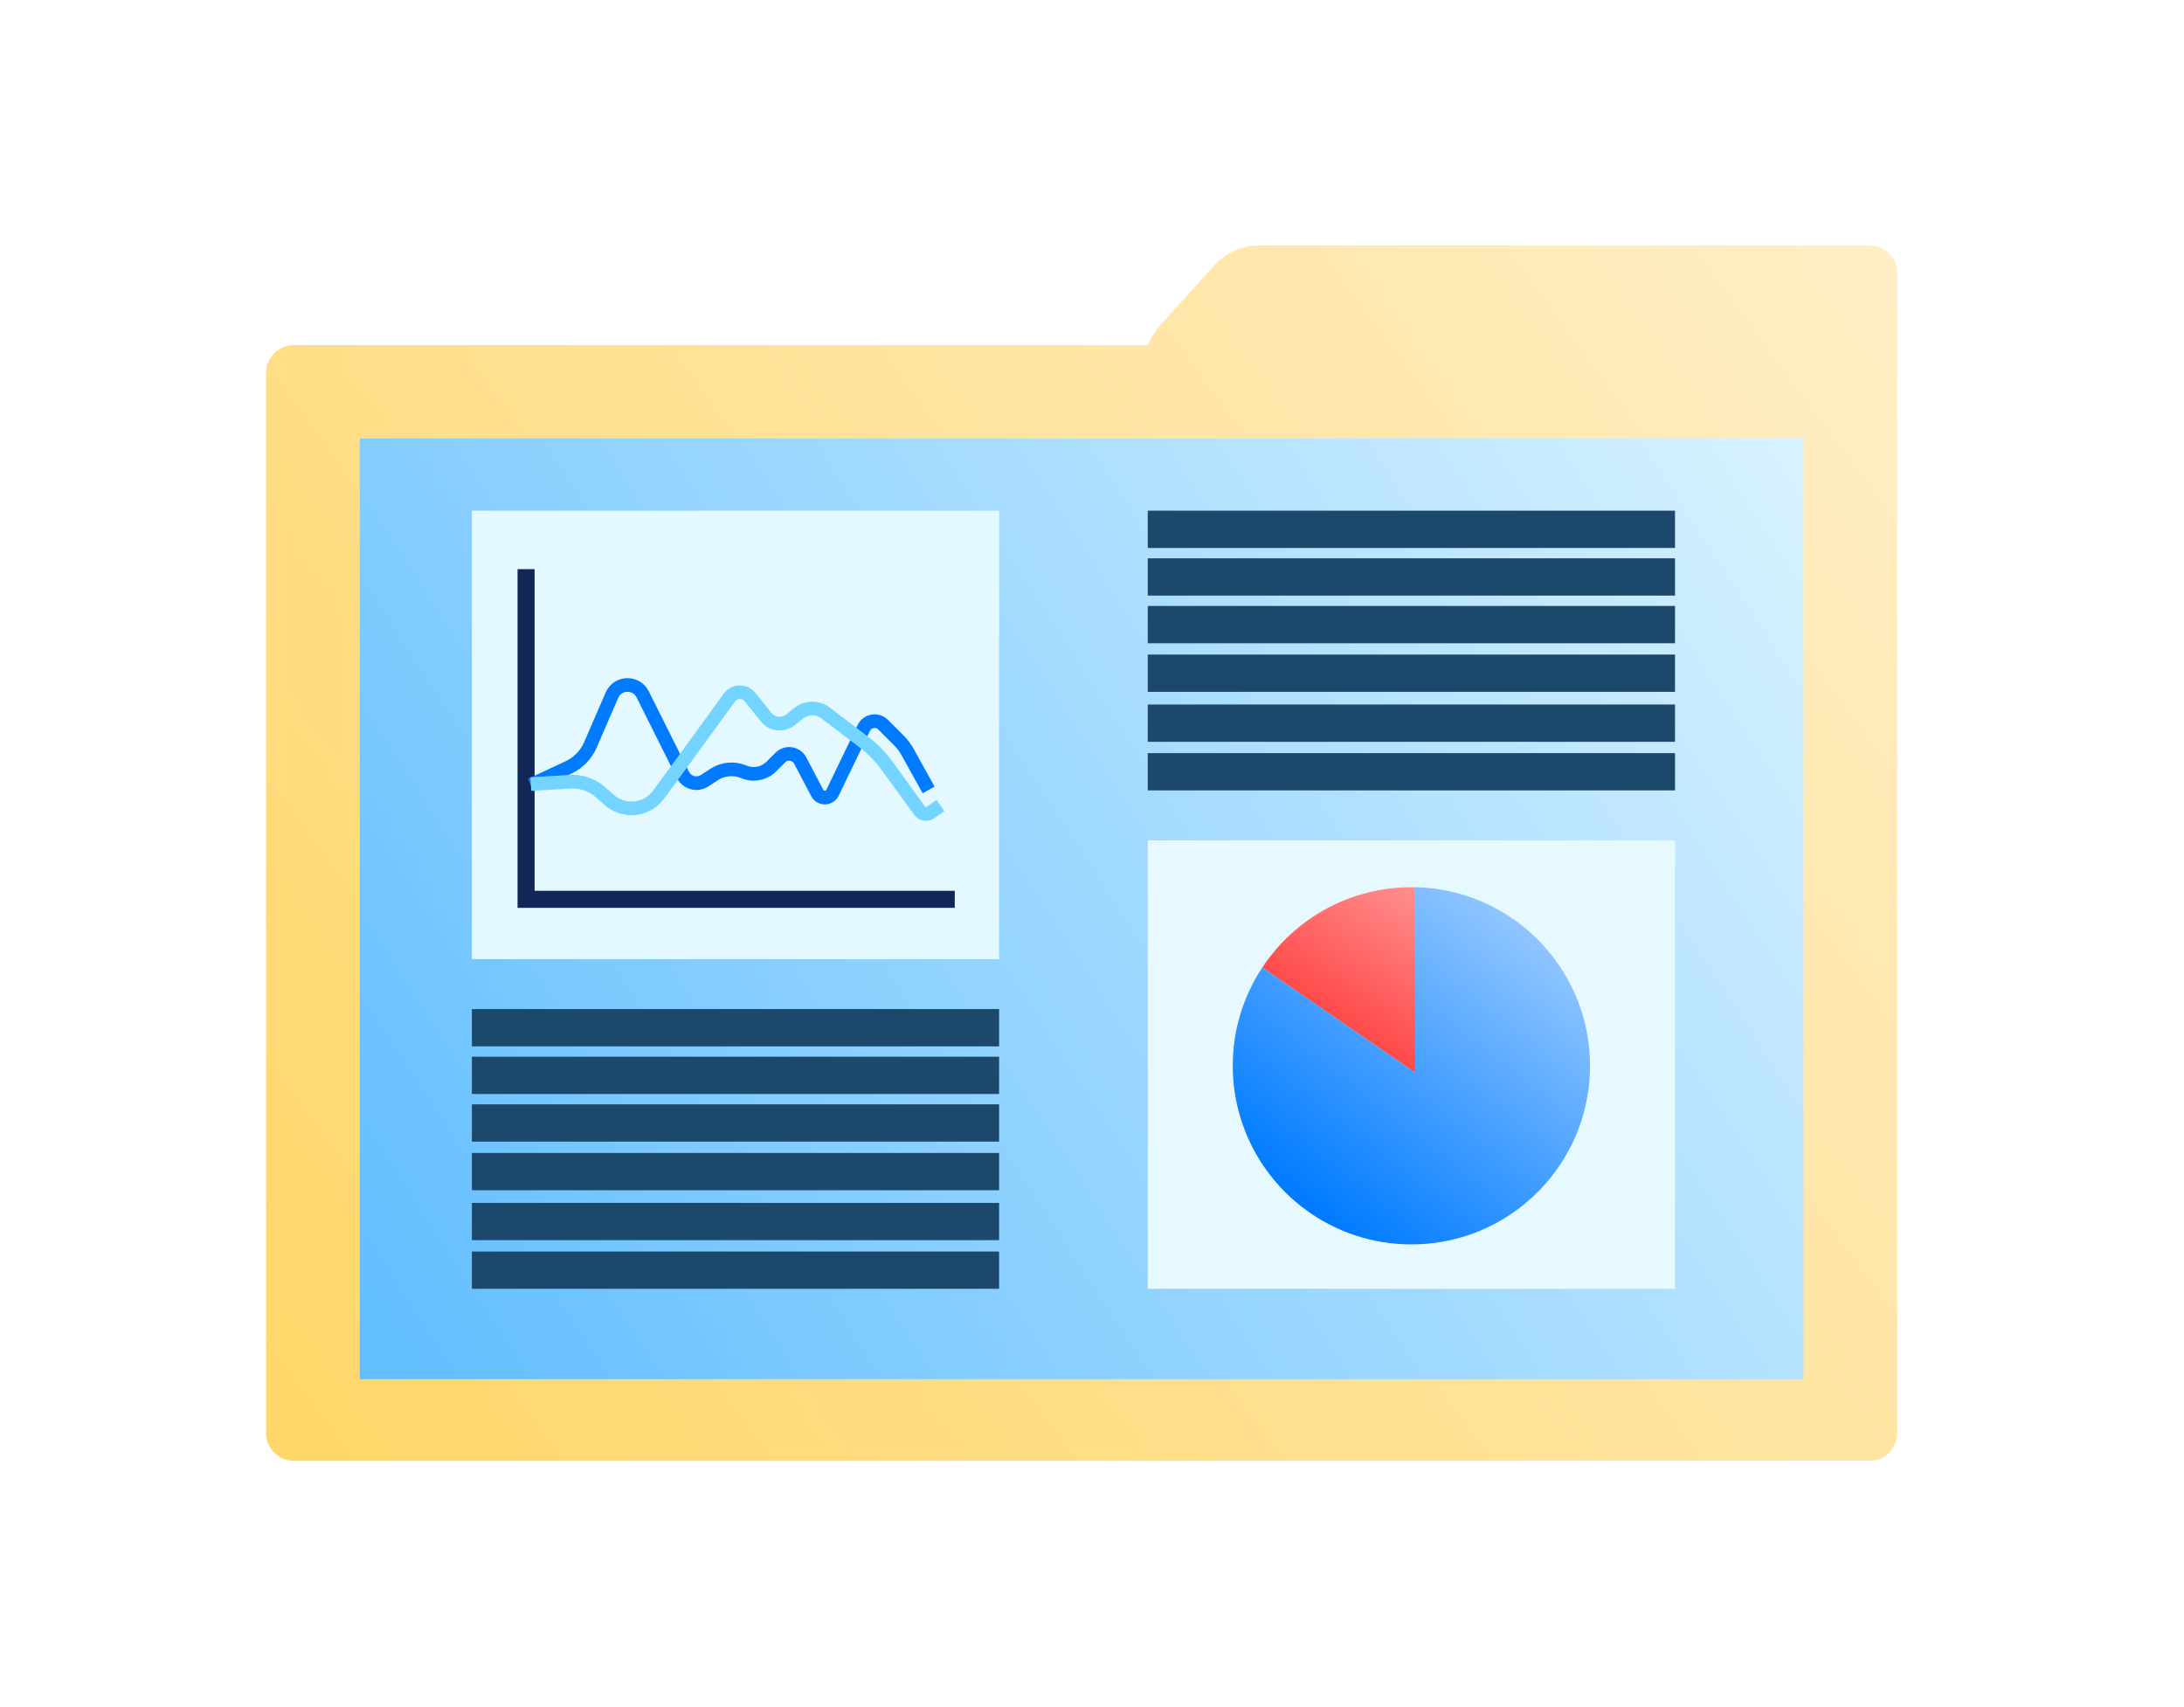
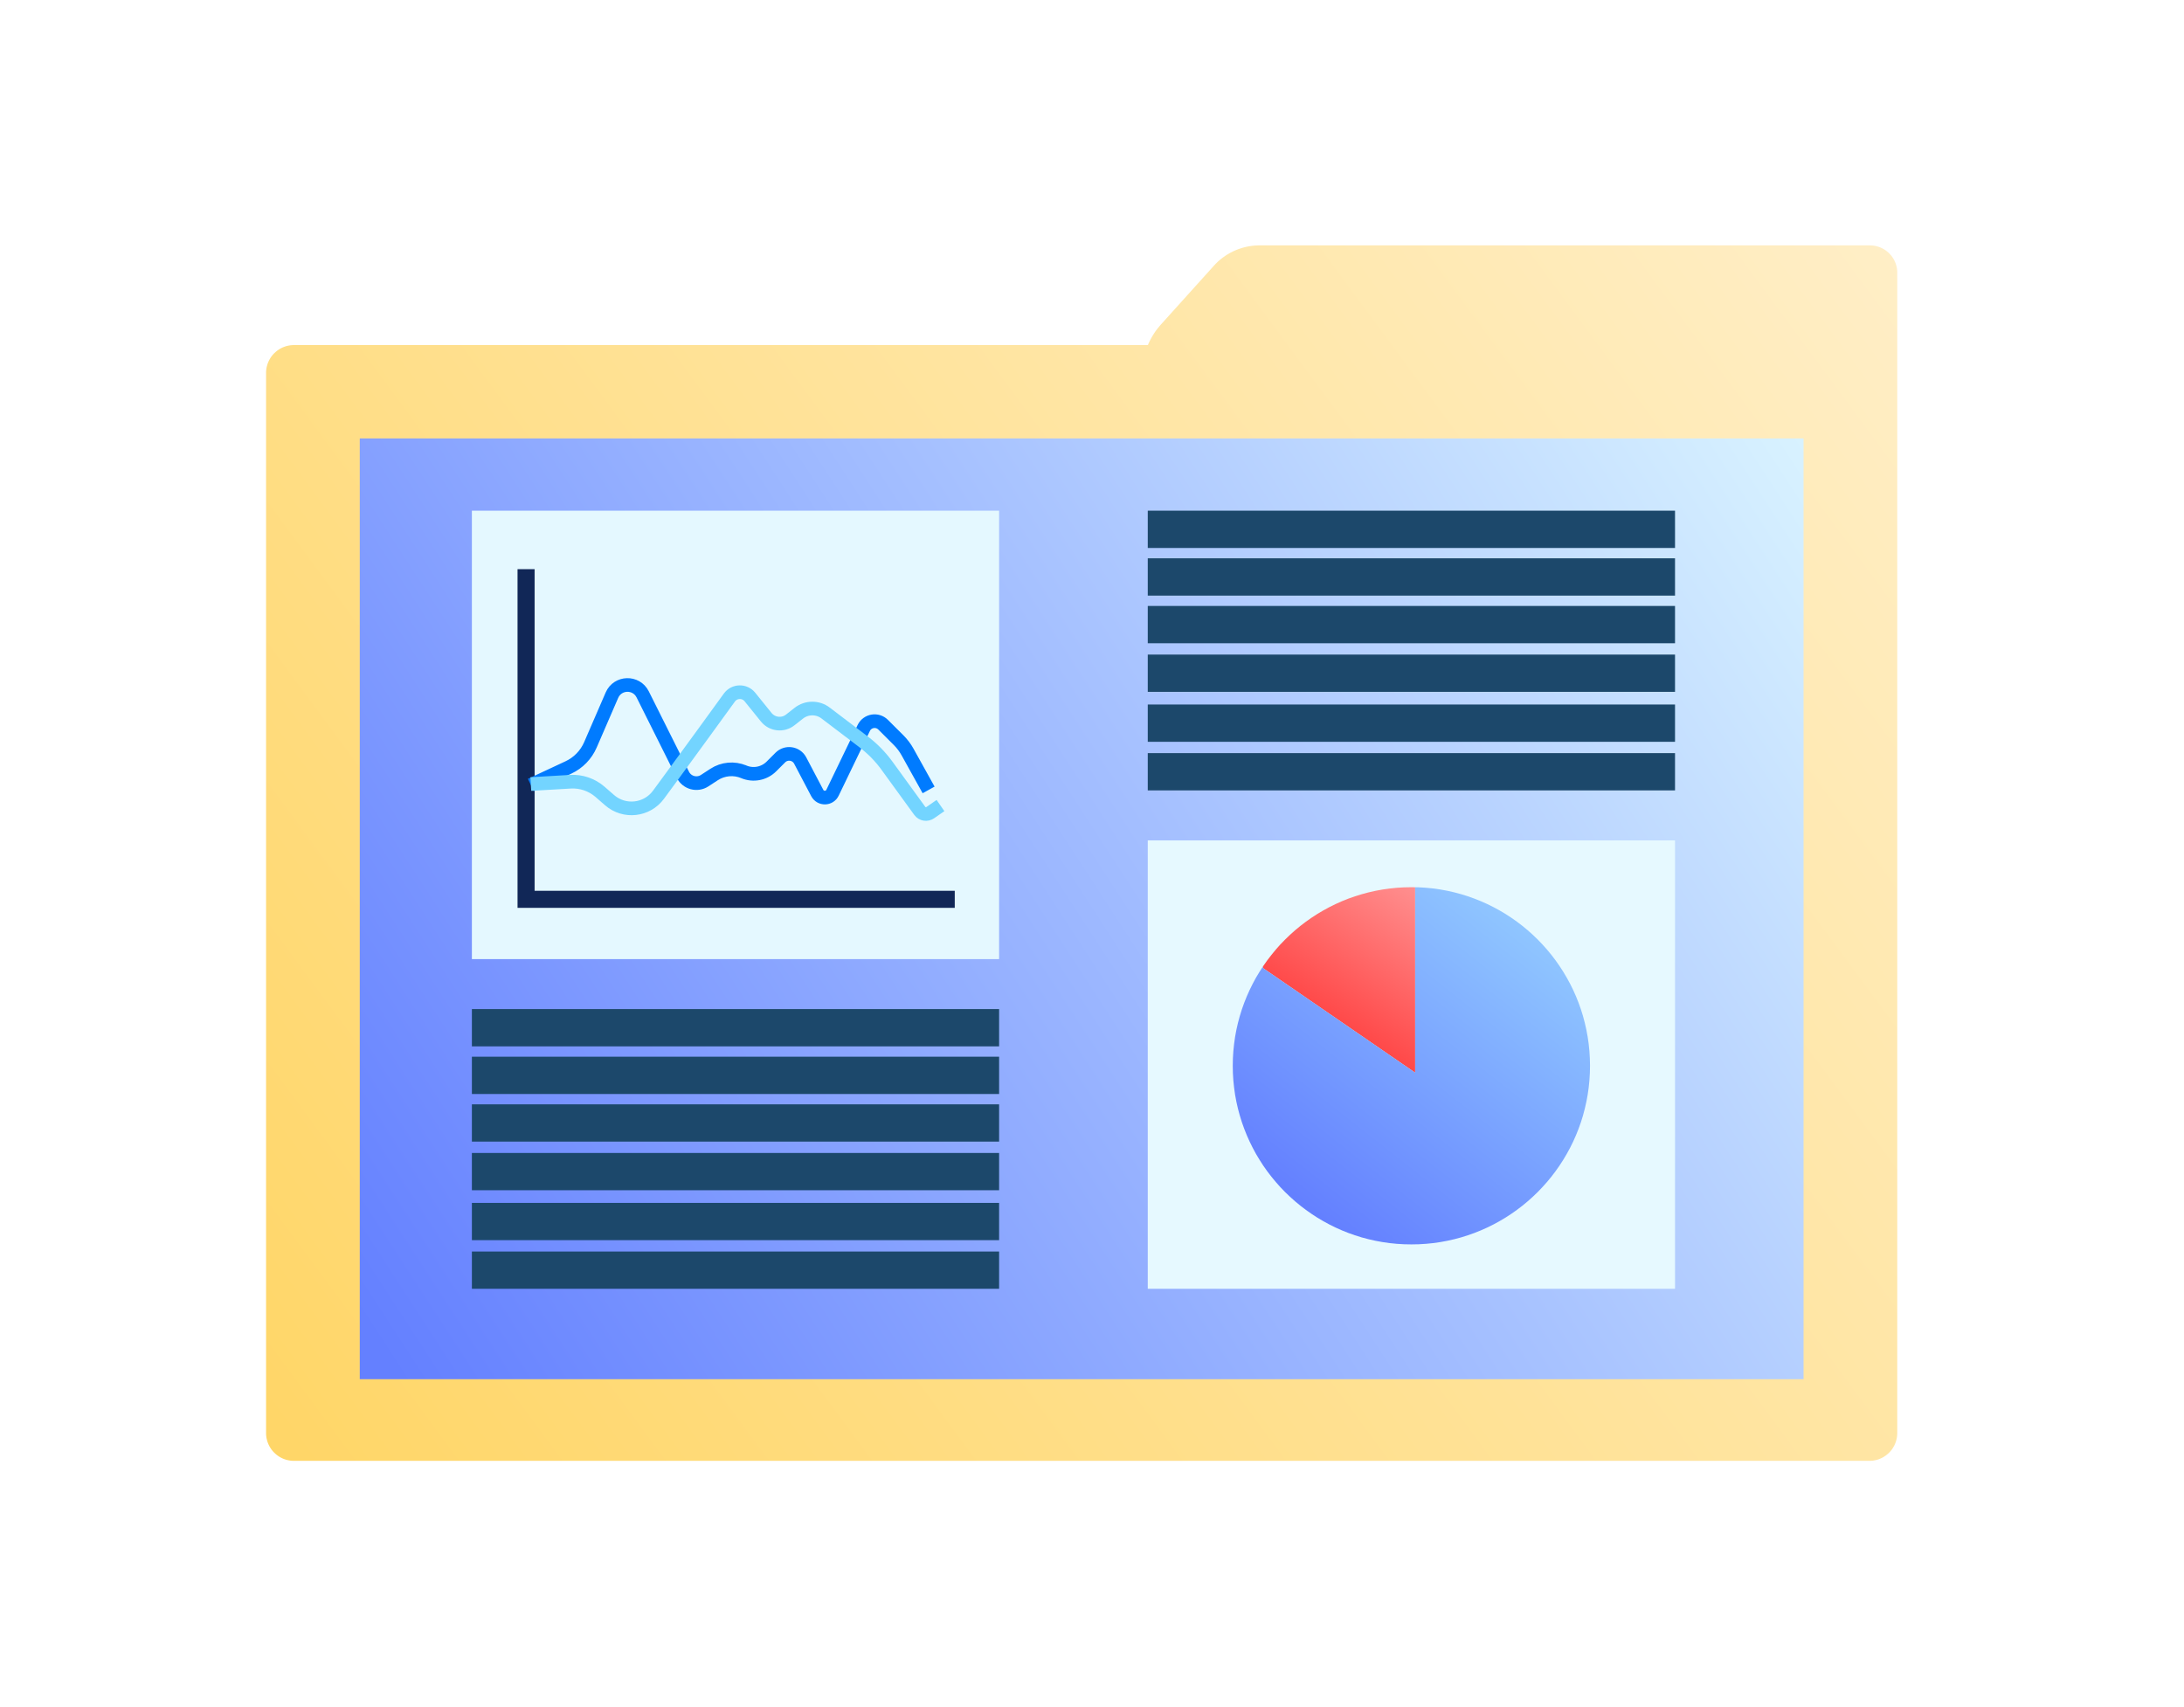
<svg xmlns="http://www.w3.org/2000/svg" xmlns:xlink="http://www.w3.org/1999/xlink" version="1.1" preserveAspectRatio="xMidYMid meet" viewBox="0 0 640 500" width="640" height="500">
  <defs>
-     <path d="M555.73 421.88L555.65 422.2L555.56 422.5L555.45 422.8L555.33 423.1L555.2 423.39L555.06 423.68L554.91 423.95L554.75 424.22L554.58 424.49L554.4 424.75L554.21 425L554.01 425.24L553.8 425.47L553.58 425.7L553.35 425.91L553.12 426.12L552.88 426.32L552.63 426.51L552.37 426.69L552.11 426.87L551.83 427.03L551.56 427.18L551.27 427.32L550.98 427.45L550.69 427.57L550.39 427.67L550.08 427.77L549.77 427.85L549.45 427.92L549.13 427.98L548.8 428.03L548.47 428.06L548.14 428.08L547.8 428.09L86.14 428.09L85.8 428.08L85.47 428.06L85.14 428.03L84.81 427.98L84.49 427.92L84.17 427.85L83.86 427.77L83.55 427.67L83.25 427.57L82.96 427.45L82.67 427.32L82.38 427.18L82.1 427.03L81.83 426.87L81.57 426.69L81.31 426.51L81.06 426.32L80.82 426.12L80.59 425.91L80.36 425.7L80.14 425.47L79.93 425.24L79.73 425L79.54 424.75L79.36 424.49L79.19 424.22L79.03 423.95L78.88 423.68L78.74 423.39L78.61 423.1L78.49 422.8L78.38 422.5L78.29 422.2L78.21 421.88L78.13 421.57L78.07 421.25L78.03 420.92L77.99 420.59L77.97 420.26L77.97 419.92L77.97 109.29L77.97 108.95L77.99 108.62L78.03 108.29L78.07 107.97L78.13 107.64L78.21 107.33L78.29 107.02L78.38 106.71L78.49 106.41L78.61 106.11L78.74 105.82L78.88 105.54L79.03 105.26L79.19 104.99L79.36 104.72L79.54 104.47L79.73 104.22L79.93 103.97L80.14 103.74L80.36 103.51L80.59 103.3L80.82 103.09L81.06 102.89L81.31 102.7L81.57 102.52L81.83 102.35L82.1 102.18L82.38 102.03L82.67 101.89L82.96 101.76L83.25 101.65L83.55 101.54L83.86 101.44L84.17 101.36L84.49 101.29L84.81 101.23L85.14 101.18L85.47 101.15L85.8 101.13L86.14 101.12L336.38 101.12L336.45 100.95L336.6 100.6L336.76 100.25L336.93 99.91L337.1 99.57L337.28 99.23L337.46 98.9L337.65 98.57L337.85 98.24L338.05 97.92L338.26 97.59L338.47 97.28L338.69 96.96L338.92 96.65L339.15 96.35L339.39 96.05L339.64 95.75L339.89 95.45L340.14 95.16L355.72 77.87L355.98 77.59L356.24 77.31L356.51 77.04L356.78 76.78L357.06 76.52L357.35 76.27L357.64 76.03L357.93 75.79L358.23 75.56L358.53 75.34L358.84 75.12L359.15 74.91L359.46 74.7L359.78 74.51L360.11 74.32L360.43 74.13L360.76 73.96L361.1 73.79L361.43 73.62L361.77 73.47L362.12 73.32L362.46 73.18L362.81 73.04L363.17 72.92L363.52 72.8L363.88 72.68L364.24 72.58L364.6 72.48L364.97 72.39L365.33 72.31L365.7 72.23L366.07 72.17L366.45 72.11L366.82 72.05L367.2 72.01L367.57 71.97L367.95 71.95L368.33 71.93L368.71 71.91L369.1 71.91L547.96 71.91L548.29 71.92L548.61 71.94L548.94 71.97L549.26 72.02L549.57 72.07L549.88 72.14L550.19 72.23L550.49 72.32L550.79 72.42L551.08 72.54L551.36 72.67L551.64 72.81L551.91 72.95L552.18 73.11L552.44 73.28L552.69 73.46L552.93 73.64L553.17 73.84L553.4 74.04L553.62 74.26L553.84 74.48L554.04 74.71L554.24 74.95L554.43 75.19L554.6 75.44L554.77 75.7L554.93 75.97L555.08 76.24L555.21 76.52L555.34 76.81L555.46 77.1L555.56 77.39L555.66 77.69L555.74 78L555.81 78.31L555.87 78.63L555.91 78.95L555.95 79.27L555.97 79.6L555.97 79.93L555.97 419.92L555.96 420.26L555.94 420.59L555.91 420.92L555.86 421.25L555.81 421.57L555.81 421.57L555.73 421.88Z" id="duIs7Q9AL" />
-     <linearGradient id="gradienth279UqjKRN" gradientUnits="userSpaceOnUse" x1="555.97" y1="76.24" x2="85.93" y2="423.76">
+     <path d="M555.81 421.57L555.73 421.88L555.65 422.2L555.56 422.5L555.45 422.8L555.33 423.1L555.2 423.39L555.06 423.68L554.91 423.95L554.75 424.22L554.58 424.49L554.4 424.75L554.21 425L554.01 425.24L553.8 425.47L553.58 425.7L553.35 425.91L553.12 426.12L552.88 426.32L552.63 426.51L552.37 426.69L552.11 426.87L551.83 427.03L551.56 427.18L551.27 427.32L550.98 427.45L550.69 427.57L550.39 427.67L550.08 427.77L549.77 427.85L549.45 427.92L549.13 427.98L548.8 428.03L548.47 428.06L548.14 428.08L547.8 428.09L86.14 428.09L85.8 428.08L85.47 428.06L85.14 428.03L84.81 427.98L84.49 427.92L84.17 427.85L83.86 427.77L83.55 427.67L83.25 427.57L82.96 427.45L82.67 427.32L82.38 427.18L82.1 427.03L81.83 426.87L81.57 426.69L81.31 426.51L81.06 426.32L80.82 426.12L80.59 425.91L80.36 425.7L80.14 425.47L79.93 425.24L79.73 425L79.54 424.75L79.36 424.49L79.19 424.22L79.03 423.95L78.88 423.68L78.74 423.39L78.61 423.1L78.49 422.8L78.38 422.5L78.29 422.2L78.21 421.88L78.13 421.57L78.07 421.25L78.03 420.92L77.99 420.59L77.97 420.26L77.97 419.92L77.97 109.29L77.97 108.95L77.99 108.62L78.03 108.29L78.07 107.97L78.13 107.64L78.21 107.33L78.29 107.02L78.38 106.71L78.49 106.41L78.61 106.11L78.74 105.82L78.88 105.54L79.03 105.26L79.19 104.99L79.36 104.72L79.54 104.47L79.73 104.22L79.93 103.97L80.14 103.74L80.36 103.51L80.59 103.3L80.82 103.09L81.06 102.89L81.31 102.7L81.57 102.52L81.83 102.35L82.1 102.18L82.38 102.03L82.67 101.89L82.96 101.76L83.25 101.65L83.55 101.54L83.86 101.44L84.17 101.36L84.49 101.29L84.81 101.23L85.14 101.18L85.47 101.15L85.8 101.13L86.14 101.12L336.38 101.12L336.45 100.95L336.6 100.6L336.76 100.25L336.93 99.91L337.1 99.57L337.28 99.23L337.46 98.9L337.65 98.57L337.85 98.24L338.05 97.92L338.26 97.59L338.47 97.28L338.69 96.96L338.92 96.65L339.15 96.35L339.39 96.05L339.64 95.75L339.89 95.45L340.14 95.16L355.72 77.87L355.98 77.59L356.24 77.31L356.51 77.04L356.78 76.78L357.06 76.52L357.35 76.27L357.64 76.03L357.93 75.79L358.23 75.56L358.53 75.34L358.84 75.12L359.15 74.91L359.46 74.7L359.78 74.51L360.11 74.32L360.43 74.13L360.76 73.96L361.1 73.79L361.43 73.62L361.77 73.47L362.12 73.32L362.46 73.18L362.81 73.04L363.17 72.92L363.52 72.8L363.88 72.68L364.24 72.58L364.6 72.48L364.97 72.39L365.33 72.31L365.7 72.23L366.07 72.17L366.45 72.11L366.82 72.05L367.2 72.01L367.57 71.97L367.95 71.95L368.33 71.93L368.71 71.91L369.1 71.91L547.96 71.91L548.29 71.92L548.61 71.94L548.94 71.97L549.26 72.02L549.57 72.07L549.88 72.14L550.19 72.23L550.49 72.32L550.79 72.42L551.08 72.54L551.36 72.67L551.64 72.81L551.91 72.95L552.18 73.11L552.44 73.28L552.69 73.46L552.93 73.64L553.17 73.84L553.4 74.04L553.62 74.26L553.84 74.48L554.04 74.71L554.24 74.95L554.43 75.19L554.6 75.44L554.77 75.7L554.93 75.97L555.08 76.24L555.21 76.52L555.34 76.81L555.46 77.1L555.56 77.39L555.66 77.69L555.74 78L555.81 78.31L555.87 78.63L555.91 78.95L555.95 79.27L555.97 79.6L555.97 79.93L555.97 419.92L555.96 420.26L555.94 420.59L555.91 420.92L555.86 421.25L555.86 421.25L555.81 421.57Z" id="b1KkmOdU9d" />
+     <linearGradient id="gradienta136vE6WEF" gradientUnits="userSpaceOnUse" x1="555.97" y1="76.24" x2="85.93" y2="423.76">
      <stop style="stop-color: #ffeec6;stop-opacity: 1" offset="0%" />
      <stop style="stop-color: #ffd668;stop-opacity: 1" offset="100%" />
    </linearGradient>
-     <path d="M105.43 128.48L528.51 128.48L528.51 404.16L105.43 404.16L105.43 128.48Z" id="h1IW2YKF0J" />
-     <linearGradient id="gradientb1ms6Yhc0g" gradientUnits="userSpaceOnUse" x1="528.51" y1="128.48" x2="113.37" y2="398.39">
+     <path d="M105.43 128.48L528.51 128.48L528.51 404.16L105.43 404.16L105.43 128.48Z" id="f1Eyiy2ME" />
+     <linearGradient id="gradientacr2V0GEG" gradientUnits="userSpaceOnUse" x1="528.51" y1="128.48" x2="113.37" y2="398.39">
      <stop style="stop-color: #d8f2ff;stop-opacity: 1" offset="0%" />
-       <stop style="stop-color: #62beff;stop-opacity: 1" offset="100%" />
+       <stop style="stop-color: #6480ff;stop-opacity: 1" offset="100%" />
    </linearGradient>
-     <path d="M138.28 149.65L292.78 149.65L292.78 281.06L138.28 281.06L138.28 149.65Z" id="afXGx2y2N" />
-     <path d="M279.78 263.54L154.16 263.54L154.16 166.79" id="cTYaUWtXs" />
-     <path d="" id="a66zxoDOn" />
-     <path d="M272.12 231.48C268.84 225.56 266.78 221.87 265.96 220.39C265.26 219.12 264.39 217.97 263.37 216.94C261.75 215.33 260.01 213.59 258.79 212.37C257.07 210.65 254.18 211.14 253.12 213.32C250.86 218.01 246.22 227.62 243.96 232.31C243.07 234.16 240.45 234.2 239.49 232.38C238.03 229.6 235.95 225.65 234.49 222.87C233.34 220.69 230.41 220.25 228.67 221.99C227.44 223.22 227.28 223.38 226.06 224.6C223.94 226.72 220.74 227.35 217.98 226.18C217.06 225.8 218.89 226.57 217.98 226.18C215.12 224.98 211.85 225.27 209.25 226.97C207.86 227.87 207.87 227.87 206.49 228.77C204.27 230.21 201.3 229.41 200.11 227.04C196.8 220.42 191.13 209.08 188.33 203.48C186.44 199.7 181 199.85 179.32 203.72C177.67 207.54 175.13 213.4 173.02 218.26C171.75 221.2 169.45 223.56 166.55 224.91C165.08 225.59 161.42 227.3 155.55 230.04" id="aFitOMGPv" />
-     <path d="M336.34 149.65L490.85 149.65L490.85 160.58L336.34 160.58L336.34 149.65Z" id="b1HkzxDzOl" />
-     <path d="M336.34 246.27L490.85 246.27L490.85 377.67L336.34 377.67L336.34 246.27Z" id="d6Tdq3Xe88" />
-     <path d="M336.34 163.61L490.85 163.61L490.85 174.54L336.34 174.54L336.34 163.61Z" id="bdeiYTIQ9" />
-     <path d="M336.34 177.57L490.85 177.57L490.85 188.5L336.34 188.5L336.34 177.57Z" id="ec6V1ejZc" />
-     <path d="M336.34 191.82L490.85 191.82L490.85 202.74L336.34 202.74L336.34 191.82Z" id="ckuiSlhBw" />
-     <path d="M336.34 206.45L490.85 206.45L490.85 217.38L336.34 217.38L336.34 206.45Z" id="bDsvnMq2H" />
-     <path d="M336.34 220.7L490.85 220.7L490.85 231.62L336.34 231.62L336.34 220.7Z" id="aIHcUYi14" />
-     <path d="M414.7 314.35L370.08 283.67L370.08 283.25L370.19 283.07L371.35 281.43L372.58 279.83L373.86 278.27L375.19 276.77L376.59 275.33L378.04 273.93L379.54 272.59L381.09 271.31L382.69 270.09L384.34 268.93L386.03 267.83L387.77 266.8L389.55 265.83L391.37 264.93L393.23 264.1L395.12 263.34L397.06 262.66L399.02 262.05L401.02 261.51L403.05 261.05L405.11 260.67L407.19 260.38L409.3 260.16L411.44 260.03L413.59 259.99L414.7 260.01L414.7 314.35Z" id="c1ahsdO45y" />
-     <linearGradient id="gradienta1dx7jtatr" gradientUnits="userSpaceOnUse" x1="414.7" y1="259.99" x2="364.47" y2="337.71">
+     <path d="M138.28 149.65L292.78 149.65L292.78 281.06L138.28 281.06L138.28 149.65Z" id="a10yLcOddy" />
+     <path d="M279.78 263.54L154.16 263.54L154.16 166.79" id="c38vFkTO3B" />
+     <path d="" id="cOlgLasxR" />
+     <path d="M272.12 231.48C268.84 225.56 266.78 221.87 265.96 220.39C265.26 219.12 264.39 217.97 263.37 216.94C261.75 215.33 260.01 213.59 258.79 212.37C257.07 210.65 254.18 211.14 253.12 213.32C250.86 218.01 246.22 227.62 243.96 232.31C243.07 234.16 240.45 234.2 239.49 232.38C238.03 229.6 235.95 225.65 234.49 222.87C233.34 220.69 230.41 220.25 228.67 221.99C227.44 223.22 227.28 223.38 226.06 224.6C223.94 226.72 220.74 227.35 217.98 226.18C217.06 225.8 218.89 226.57 217.98 226.18C215.12 224.98 211.85 225.27 209.25 226.97C207.86 227.87 207.87 227.87 206.49 228.77C204.27 230.21 201.3 229.41 200.11 227.04C196.8 220.42 191.13 209.08 188.33 203.48C186.44 199.7 181 199.85 179.32 203.72C177.67 207.54 175.13 213.4 173.02 218.26C171.75 221.2 169.45 223.56 166.55 224.91C165.08 225.59 161.42 227.3 155.55 230.04" id="c1wygMlMY2" />
+     <path d="M336.34 149.65L490.85 149.65L490.85 160.58L336.34 160.58L336.34 149.65Z" id="b2Mp3OLgmC" />
+     <path d="M336.34 246.27L490.85 246.27L490.85 377.67L336.34 377.67L336.34 246.27Z" id="e16Z3taXEK" />
+     <path d="M336.34 163.61L490.85 163.61L490.85 174.54L336.34 174.54L336.34 163.61Z" id="d4WejcZfse" />
+     <path d="M336.34 177.57L490.85 177.57L490.85 188.5L336.34 188.5L336.34 177.57Z" id="aHTeuu3Sn" />
+     <path d="M336.34 191.82L490.85 191.82L490.85 202.74L336.34 202.74L336.34 191.82Z" id="a1iplsPAMa" />
+     <path d="M336.34 206.45L490.85 206.45L490.85 217.38L336.34 217.38L336.34 206.45Z" id="b2edDkBiX9" />
+     <path d="M336.34 220.7L490.85 220.7L490.85 231.62L336.34 231.62L336.34 220.7Z" id="a1K1XTwkM" />
+     <path d="M414.7 314.35L370.08 283.67L370.08 283.25L370.19 283.07L371.35 281.43L372.58 279.83L373.86 278.27L375.19 276.77L376.59 275.33L378.04 273.93L379.54 272.59L381.09 271.31L382.69 270.09L384.34 268.93L386.03 267.83L387.77 266.8L389.55 265.83L391.37 264.93L393.23 264.1L395.12 263.34L397.06 262.66L399.02 262.05L401.02 261.51L403.05 261.05L405.11 260.67L407.19 260.38L409.3 260.16L411.44 260.03L413.59 259.99L414.7 260.01L414.7 314.35Z" id="b8z4mnE7k" />
+     <linearGradient id="gradientalrLgqgwL" gradientUnits="userSpaceOnUse" x1="414.7" y1="259.99" x2="364.47" y2="337.71">
      <stop style="stop-color: #ff8f8f;stop-opacity: 1" offset="0%" />
      <stop style="stop-color: #ff0000;stop-opacity: 1" offset="100%" />
    </linearGradient>
-     <path d="M417.88 260.15L419.99 260.36L422.08 260.66L424.14 261.04L426.17 261.5L428.16 262.03L430.13 262.65L432.06 263.33L433.96 264.09L435.82 264.92L437.64 265.82L439.42 266.79L441.16 267.82L442.85 268.92L444.5 270.08L446.1 271.3L447.65 272.58L449.15 273.92L450.6 275.31L451.99 276.76L453.33 278.26L454.61 279.81L455.83 281.41L456.99 283.06L458.09 284.76L459.12 286.49L460.09 288.27L460.99 290.09L461.82 291.95L462.58 293.85L463.27 295.78L463.88 297.75L464.41 299.75L464.87 301.78L465.25 303.83L465.55 305.92L465.76 308.03L465.89 310.16L465.94 312.32L465.89 314.48L465.76 316.61L465.55 318.72L465.25 320.81L464.87 322.86L464.41 324.89L463.88 326.89L463.27 328.86L462.58 330.79L461.82 332.69L460.99 334.55L460.09 336.37L459.12 338.15L458.09 339.88L456.99 341.58L455.83 343.23L454.61 344.83L453.33 346.38L451.99 347.88L450.6 349.33L449.15 350.72L447.65 352.06L446.1 353.34L444.5 354.56L442.85 355.72L441.16 356.82L439.42 357.85L437.64 358.82L435.82 359.72L433.96 360.55L432.06 361.31L430.13 361.99L428.16 362.61L426.17 363.14L424.14 363.6L422.08 363.98L419.99 364.28L417.88 364.49L415.75 364.62L413.59 364.66L411.44 364.62L409.3 364.49L407.19 364.28L405.11 363.98L403.05 363.6L401.02 363.14L399.02 362.61L397.06 361.99L395.12 361.31L393.23 360.55L391.37 359.72L389.55 358.82L387.77 357.85L386.03 356.82L384.34 355.72L382.69 354.56L381.09 353.34L379.54 352.06L378.04 350.72L376.59 349.33L375.19 347.88L373.86 346.38L372.58 344.83L371.35 343.23L370.19 341.58L369.1 339.88L368.06 338.15L367.1 336.37L366.2 334.55L365.37 332.69L364.61 330.79L363.92 328.86L363.31 326.89L362.77 324.89L362.31 322.86L361.93 320.81L361.64 318.72L361.42 316.61L361.29 314.48L361.25 312.32L361.29 310.16L361.42 308.03L361.64 305.92L361.93 303.83L362.31 301.78L362.77 299.75L363.31 297.75L363.92 295.78L364.61 293.85L365.37 291.95L366.2 290.09L367.1 288.27L368.06 286.49L369.1 284.76L370.08 283.24L370.08 283.66L414.7 314.34L414.7 260L415.75 260.02L417.88 260.15Z" id="b1OB0JEhEQ" />
-     <linearGradient id="gradienta8YS3kaR1" gradientUnits="userSpaceOnUse" x1="442.11" y1="269.02" x2="378.58" y2="349.87">
+     <path d="M417.88 260.15L419.99 260.36L422.08 260.66L424.14 261.04L426.17 261.5L428.16 262.03L430.13 262.65L432.06 263.33L433.96 264.09L435.82 264.92L437.64 265.82L439.42 266.79L441.16 267.82L442.85 268.92L444.5 270.08L446.1 271.3L447.65 272.58L449.15 273.92L450.6 275.31L451.99 276.76L453.33 278.26L454.61 279.81L455.83 281.41L456.99 283.06L458.09 284.76L459.12 286.49L460.09 288.27L460.99 290.09L461.82 291.95L462.58 293.85L463.27 295.78L463.88 297.75L464.41 299.75L464.87 301.78L465.25 303.83L465.55 305.92L465.76 308.03L465.89 310.16L465.94 312.32L465.89 314.48L465.76 316.61L465.55 318.72L465.25 320.81L464.87 322.86L464.41 324.89L463.88 326.89L463.27 328.86L462.58 330.79L461.82 332.69L460.99 334.55L460.09 336.37L459.12 338.15L458.09 339.88L456.99 341.58L455.83 343.23L454.61 344.83L453.33 346.38L451.99 347.88L450.6 349.33L449.15 350.72L447.65 352.06L446.1 353.34L444.5 354.56L442.85 355.72L441.16 356.82L439.42 357.85L437.64 358.82L435.82 359.72L433.96 360.55L432.06 361.31L430.13 361.99L428.16 362.61L426.17 363.14L424.14 363.6L422.08 363.98L419.99 364.28L417.88 364.49L415.75 364.62L413.59 364.66L411.44 364.62L409.3 364.49L407.19 364.28L405.11 363.98L403.05 363.6L401.02 363.14L399.02 362.61L397.06 361.99L395.12 361.31L393.23 360.55L391.37 359.72L389.55 358.82L387.77 357.85L386.03 356.82L384.34 355.72L382.69 354.56L381.09 353.34L379.54 352.06L378.04 350.72L376.59 349.33L375.19 347.88L373.86 346.38L372.58 344.83L371.35 343.23L370.19 341.58L369.1 339.88L368.06 338.15L367.1 336.37L366.2 334.55L365.37 332.69L364.61 330.79L363.92 328.86L363.31 326.89L362.77 324.89L362.31 322.86L361.93 320.81L361.64 318.72L361.42 316.61L361.29 314.48L361.25 312.32L361.29 310.16L361.42 308.03L361.64 305.92L361.93 303.83L362.31 301.78L362.77 299.75L363.31 297.75L363.92 295.78L364.61 293.85L365.37 291.95L366.2 290.09L367.1 288.27L368.06 286.49L369.1 284.76L370.08 283.24L370.08 283.66L414.7 314.34L414.7 260L415.75 260.02L417.88 260.15Z" id="d1kvpymnBE" />
+     <linearGradient id="gradientd1lqvozeMW" gradientUnits="userSpaceOnUse" x1="442.11" y1="269.02" x2="378.58" y2="349.87">
      <stop style="stop-color: #8fc5ff;stop-opacity: 1" offset="0%" />
-       <stop style="stop-color: #007bff;stop-opacity: 1" offset="100%" />
+       <stop style="stop-color: #6480ff;stop-opacity: 1" offset="100%" />
    </linearGradient>
-     <path d="M138.28 295.7L292.78 295.7L292.78 306.63L138.28 306.63L138.28 295.7Z" id="c1TfqLhhE1" />
-     <path d="M138.28 309.66L292.78 309.66L292.78 320.59L138.28 320.59L138.28 309.66Z" id="a1g4bfC1bt" />
-     <path d="M138.28 323.62L292.78 323.62L292.78 334.54L138.28 334.54L138.28 323.62Z" id="b1jokccDMI" />
-     <path d="M138.28 337.87L292.78 337.87L292.78 348.79L138.28 348.79L138.28 337.87Z" id="daO3zeOV" />
-     <path d="M138.28 352.5L292.78 352.5L292.78 363.42L138.28 363.42L138.28 352.5Z" id="d85a5HxdyP" />
-     <path d="M138.28 366.75L292.78 366.75L292.78 377.67L138.28 377.67L138.28 366.75Z" id="ljwU7HMvR" />
-     <path d="M275.6 236.06C274 237.17 273 237.87 272.6 238.14C271.6 238.83 270.24 238.6 269.53 237.62C267.03 234.18 262.11 227.4 259.93 224.4C258 221.74 255.68 219.37 253.06 217.39C250.05 215.1 244.95 211.23 241.93 208.94C239.61 207.17 236.38 207.2 234.08 209C232.8 210.01 232.85 209.97 231.56 210.98C229.4 212.67 226.27 212.32 224.54 210.18C222.96 208.22 221.34 206.22 219.76 204.26C218.19 202.31 215.2 202.39 213.73 204.42C211.73 207.17 208.64 211.43 206.64 214.19C206.64 214.19 200.79 222.21 200.79 222.21C200.23 222.98 198.82 224.91 196.56 227.99C194.65 230.59 193.46 232.22 192.98 232.87C189.59 237.51 182.96 238.25 178.63 234.48C177.32 233.34 178 233.93 175.83 232.04C173.43 229.96 170.31 228.89 167.14 229.08C165.59 229.17 161.73 229.39 155.55 229.76" id="fpmbxfWqL" />
+     <path d="M138.28 295.7L292.78 295.7L292.78 306.63L138.28 306.63L138.28 295.7Z" id="nfQbb2fGa" />
+     <path d="M138.28 309.66L292.78 309.66L292.78 320.59L138.28 320.59L138.28 309.66Z" id="ddg4OYEDO" />
+     <path d="M138.28 323.62L292.78 323.62L292.78 334.54L138.28 334.54L138.28 323.62Z" id="e8OztleHK" />
+     <path d="M138.28 337.87L292.78 337.87L292.78 348.79L138.28 348.79L138.28 337.87Z" id="aPlPXq8Z0" />
+     <path d="M138.28 352.5L292.78 352.5L292.78 363.42L138.28 363.42L138.28 352.5Z" id="d1kUFXX9Tz" />
+     <path d="M138.28 366.75L292.78 366.75L292.78 377.67L138.28 377.67L138.28 366.75Z" id="d2ltst8ooD" />
+     <path d="M275.6 236.06C274 237.17 273 237.87 272.6 238.14C271.6 238.83 270.24 238.6 269.53 237.62C267.03 234.18 262.11 227.4 259.93 224.4C258 221.74 255.68 219.37 253.06 217.39C250.05 215.1 244.95 211.23 241.93 208.94C239.61 207.17 236.38 207.2 234.08 209C232.8 210.01 232.85 209.97 231.56 210.98C229.4 212.67 226.27 212.32 224.54 210.18C222.96 208.22 221.34 206.22 219.76 204.26C218.19 202.31 215.2 202.39 213.73 204.42C211.73 207.17 208.64 211.43 206.64 214.19C206.64 214.19 200.79 222.21 200.79 222.21C200.23 222.98 198.82 224.91 196.56 227.99C194.65 230.59 193.46 232.22 192.98 232.87C189.59 237.51 182.96 238.25 178.63 234.48C177.32 233.34 178 233.93 175.83 232.04C173.43 229.96 170.31 228.89 167.14 229.08C165.59 229.17 161.73 229.39 155.55 229.76" id="aeu6KOP91" />
  </defs>
  <g>
    <g>
      <g>
-         <use xlink:href="#duIs7Q9AL" opacity="1" fill="url(#gradienth279UqjKRN)" />
+         <use xlink:href="#b1KkmOdU9d" opacity="1" fill="url(#gradienta136vE6WEF)" />
      </g>
      <g>
-         <use xlink:href="#h1IW2YKF0J" opacity="1" fill="url(#gradientb1ms6Yhc0g)" />
+         <use xlink:href="#f1Eyiy2ME" opacity="1" fill="url(#gradientacr2V0GEG)" />
      </g>
      <g>
-         <use xlink:href="#afXGx2y2N" opacity="1" fill="#e4f8ff" fill-opacity="1" />
+         <use xlink:href="#a10yLcOddy" opacity="1" fill="#e4f8ff" fill-opacity="1" />
      </g>
      <g>
        <g>
-           <use xlink:href="#cTYaUWtXs" opacity="1" fill-opacity="0" stroke="#112757" stroke-width="5" stroke-opacity="1" />
+           <use xlink:href="#c38vFkTO3B" opacity="1" fill-opacity="0" stroke="#112757" stroke-width="5" stroke-opacity="1" />
        </g>
      </g>
      <g>
        <g>
-           <use xlink:href="#a66zxoDOn" opacity="1" fill-opacity="0" stroke="#000000" stroke-width="2" stroke-opacity="1" />
+           <use xlink:href="#cOlgLasxR" opacity="1" fill-opacity="0" stroke="#000000" stroke-width="2" stroke-opacity="1" />
        </g>
      </g>
      <g>
        <g>
-           <use xlink:href="#aFitOMGPv" opacity="1" fill-opacity="0" stroke="#007bff" stroke-width="4" stroke-opacity="1" />
+           <use xlink:href="#c1wygMlMY2" opacity="1" fill-opacity="0" stroke="#007bff" stroke-width="4" stroke-opacity="1" />
        </g>
      </g>
      <g>
-         <use xlink:href="#b1HkzxDzOl" opacity="1" fill="#1c486b" fill-opacity="1" />
+         <use xlink:href="#b2Mp3OLgmC" opacity="1" fill="#1c486b" fill-opacity="1" />
      </g>
      <g>
-         <use xlink:href="#d6Tdq3Xe88" opacity="1" fill="#e6f9ff" fill-opacity="1" />
+         <use xlink:href="#e16Z3taXEK" opacity="1" fill="#e6f9ff" fill-opacity="1" />
      </g>
      <g>
-         <use xlink:href="#bdeiYTIQ9" opacity="1" fill="#1c486b" fill-opacity="1" />
+         <use xlink:href="#d4WejcZfse" opacity="1" fill="#1c486b" fill-opacity="1" />
      </g>
      <g>
-         <use xlink:href="#ec6V1ejZc" opacity="1" fill="#1c486b" fill-opacity="1" />
+         <use xlink:href="#aHTeuu3Sn" opacity="1" fill="#1c486b" fill-opacity="1" />
      </g>
      <g>
-         <use xlink:href="#ckuiSlhBw" opacity="1" fill="#1c486b" fill-opacity="1" />
+         <use xlink:href="#a1iplsPAMa" opacity="1" fill="#1c486b" fill-opacity="1" />
      </g>
      <g>
-         <use xlink:href="#bDsvnMq2H" opacity="1" fill="#1c486b" fill-opacity="1" />
+         <use xlink:href="#b2edDkBiX9" opacity="1" fill="#1c486b" fill-opacity="1" />
      </g>
      <g>
-         <use xlink:href="#aIHcUYi14" opacity="1" fill="#1c486b" fill-opacity="1" />
+         <use xlink:href="#a1K1XTwkM" opacity="1" fill="#1c486b" fill-opacity="1" />
      </g>
      <g>
-         <use xlink:href="#c1ahsdO45y" opacity="1" fill="url(#gradienta1dx7jtatr)" />
+         <use xlink:href="#b8z4mnE7k" opacity="1" fill="url(#gradientalrLgqgwL)" />
      </g>
      <g>
-         <use xlink:href="#b1OB0JEhEQ" opacity="1" fill="url(#gradienta8YS3kaR1)" />
+         <use xlink:href="#d1kvpymnBE" opacity="1" fill="url(#gradientd1lqvozeMW)" />
      </g>
      <g>
-         <use xlink:href="#c1TfqLhhE1" opacity="1" fill="#1c486b" fill-opacity="1" />
+         <use xlink:href="#nfQbb2fGa" opacity="1" fill="#1c486b" fill-opacity="1" />
      </g>
      <g>
-         <use xlink:href="#a1g4bfC1bt" opacity="1" fill="#1c486b" fill-opacity="1" />
+         <use xlink:href="#ddg4OYEDO" opacity="1" fill="#1c486b" fill-opacity="1" />
      </g>
      <g>
-         <use xlink:href="#b1jokccDMI" opacity="1" fill="#1c486b" fill-opacity="1" />
+         <use xlink:href="#e8OztleHK" opacity="1" fill="#1c486b" fill-opacity="1" />
      </g>
      <g>
-         <use xlink:href="#daO3zeOV" opacity="1" fill="#1c486b" fill-opacity="1" />
+         <use xlink:href="#aPlPXq8Z0" opacity="1" fill="#1c486b" fill-opacity="1" />
      </g>
      <g>
-         <use xlink:href="#d85a5HxdyP" opacity="1" fill="#1c486b" fill-opacity="1" />
+         <use xlink:href="#d1kUFXX9Tz" opacity="1" fill="#1c486b" fill-opacity="1" />
      </g>
      <g>
-         <use xlink:href="#ljwU7HMvR" opacity="1" fill="#1c486b" fill-opacity="1" />
+         <use xlink:href="#d2ltst8ooD" opacity="1" fill="#1c486b" fill-opacity="1" />
      </g>
      <g>
        <g>
-           <use xlink:href="#fpmbxfWqL" opacity="1" fill-opacity="0" stroke="#73d4ff" stroke-width="4" stroke-opacity="1" />
+           <use xlink:href="#aeu6KOP91" opacity="1" fill-opacity="0" stroke="#73d4ff" stroke-width="4" stroke-opacity="1" />
        </g>
      </g>
    </g>
  </g>
</svg>
